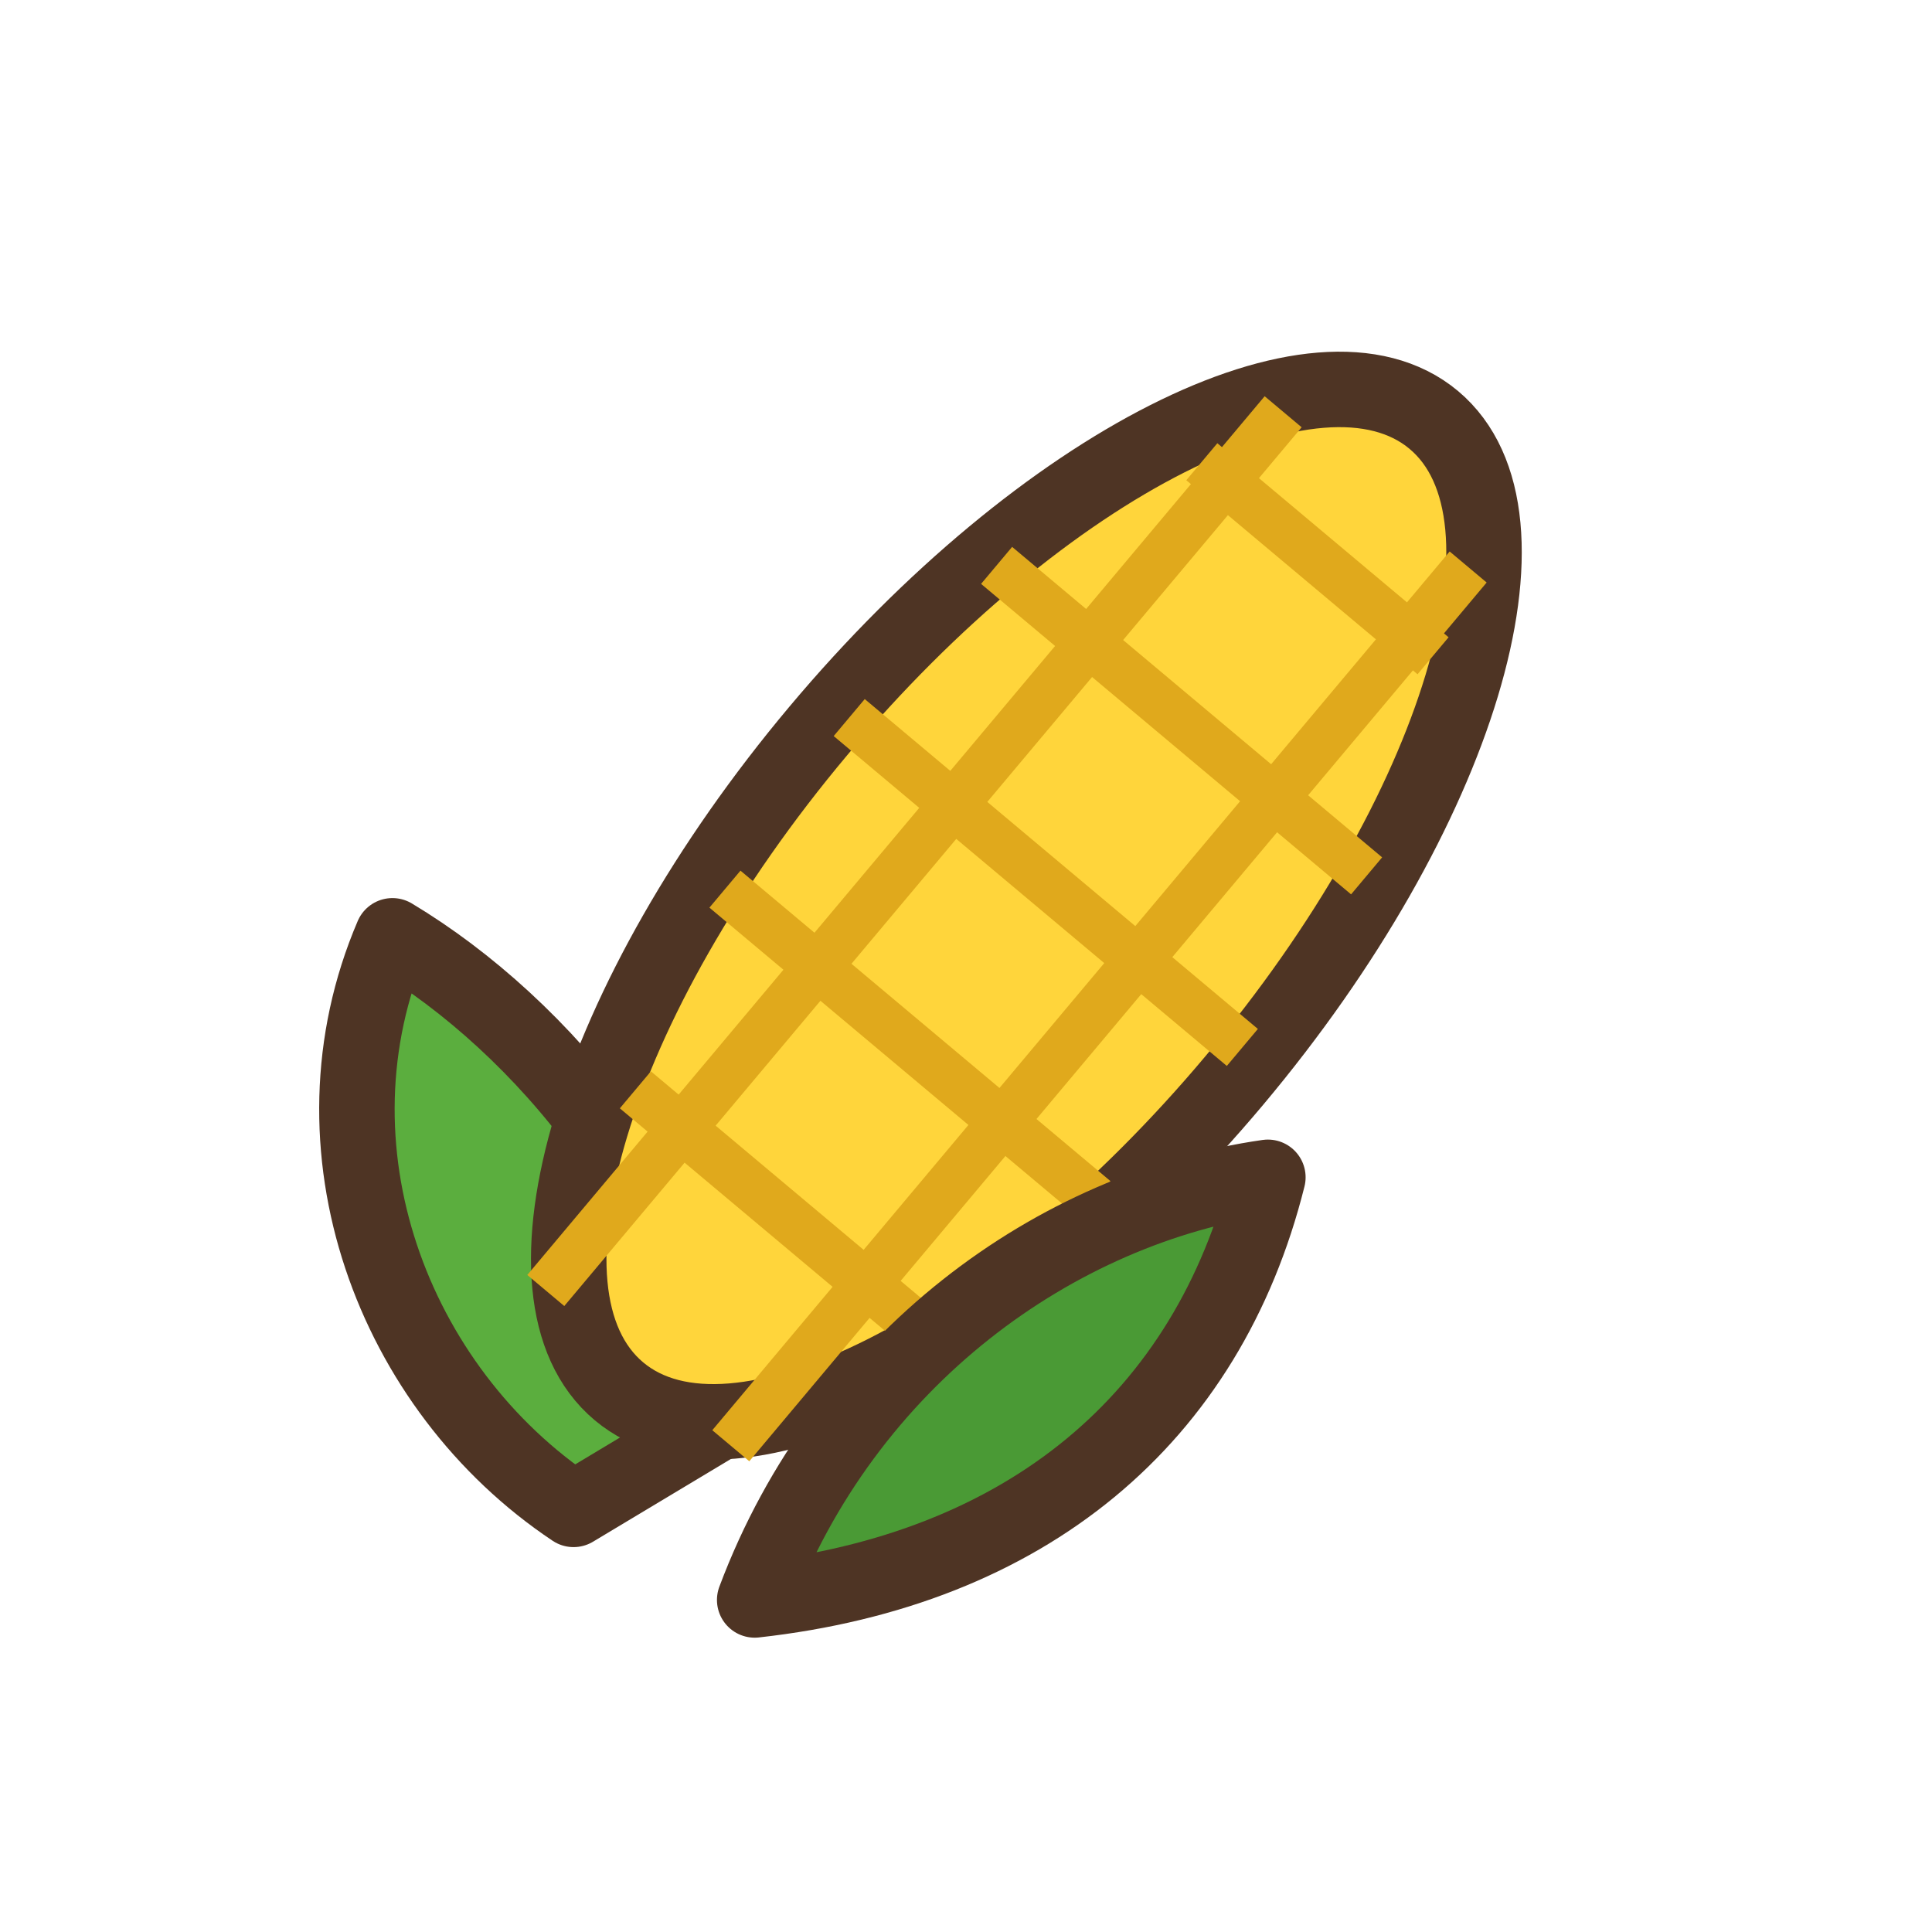
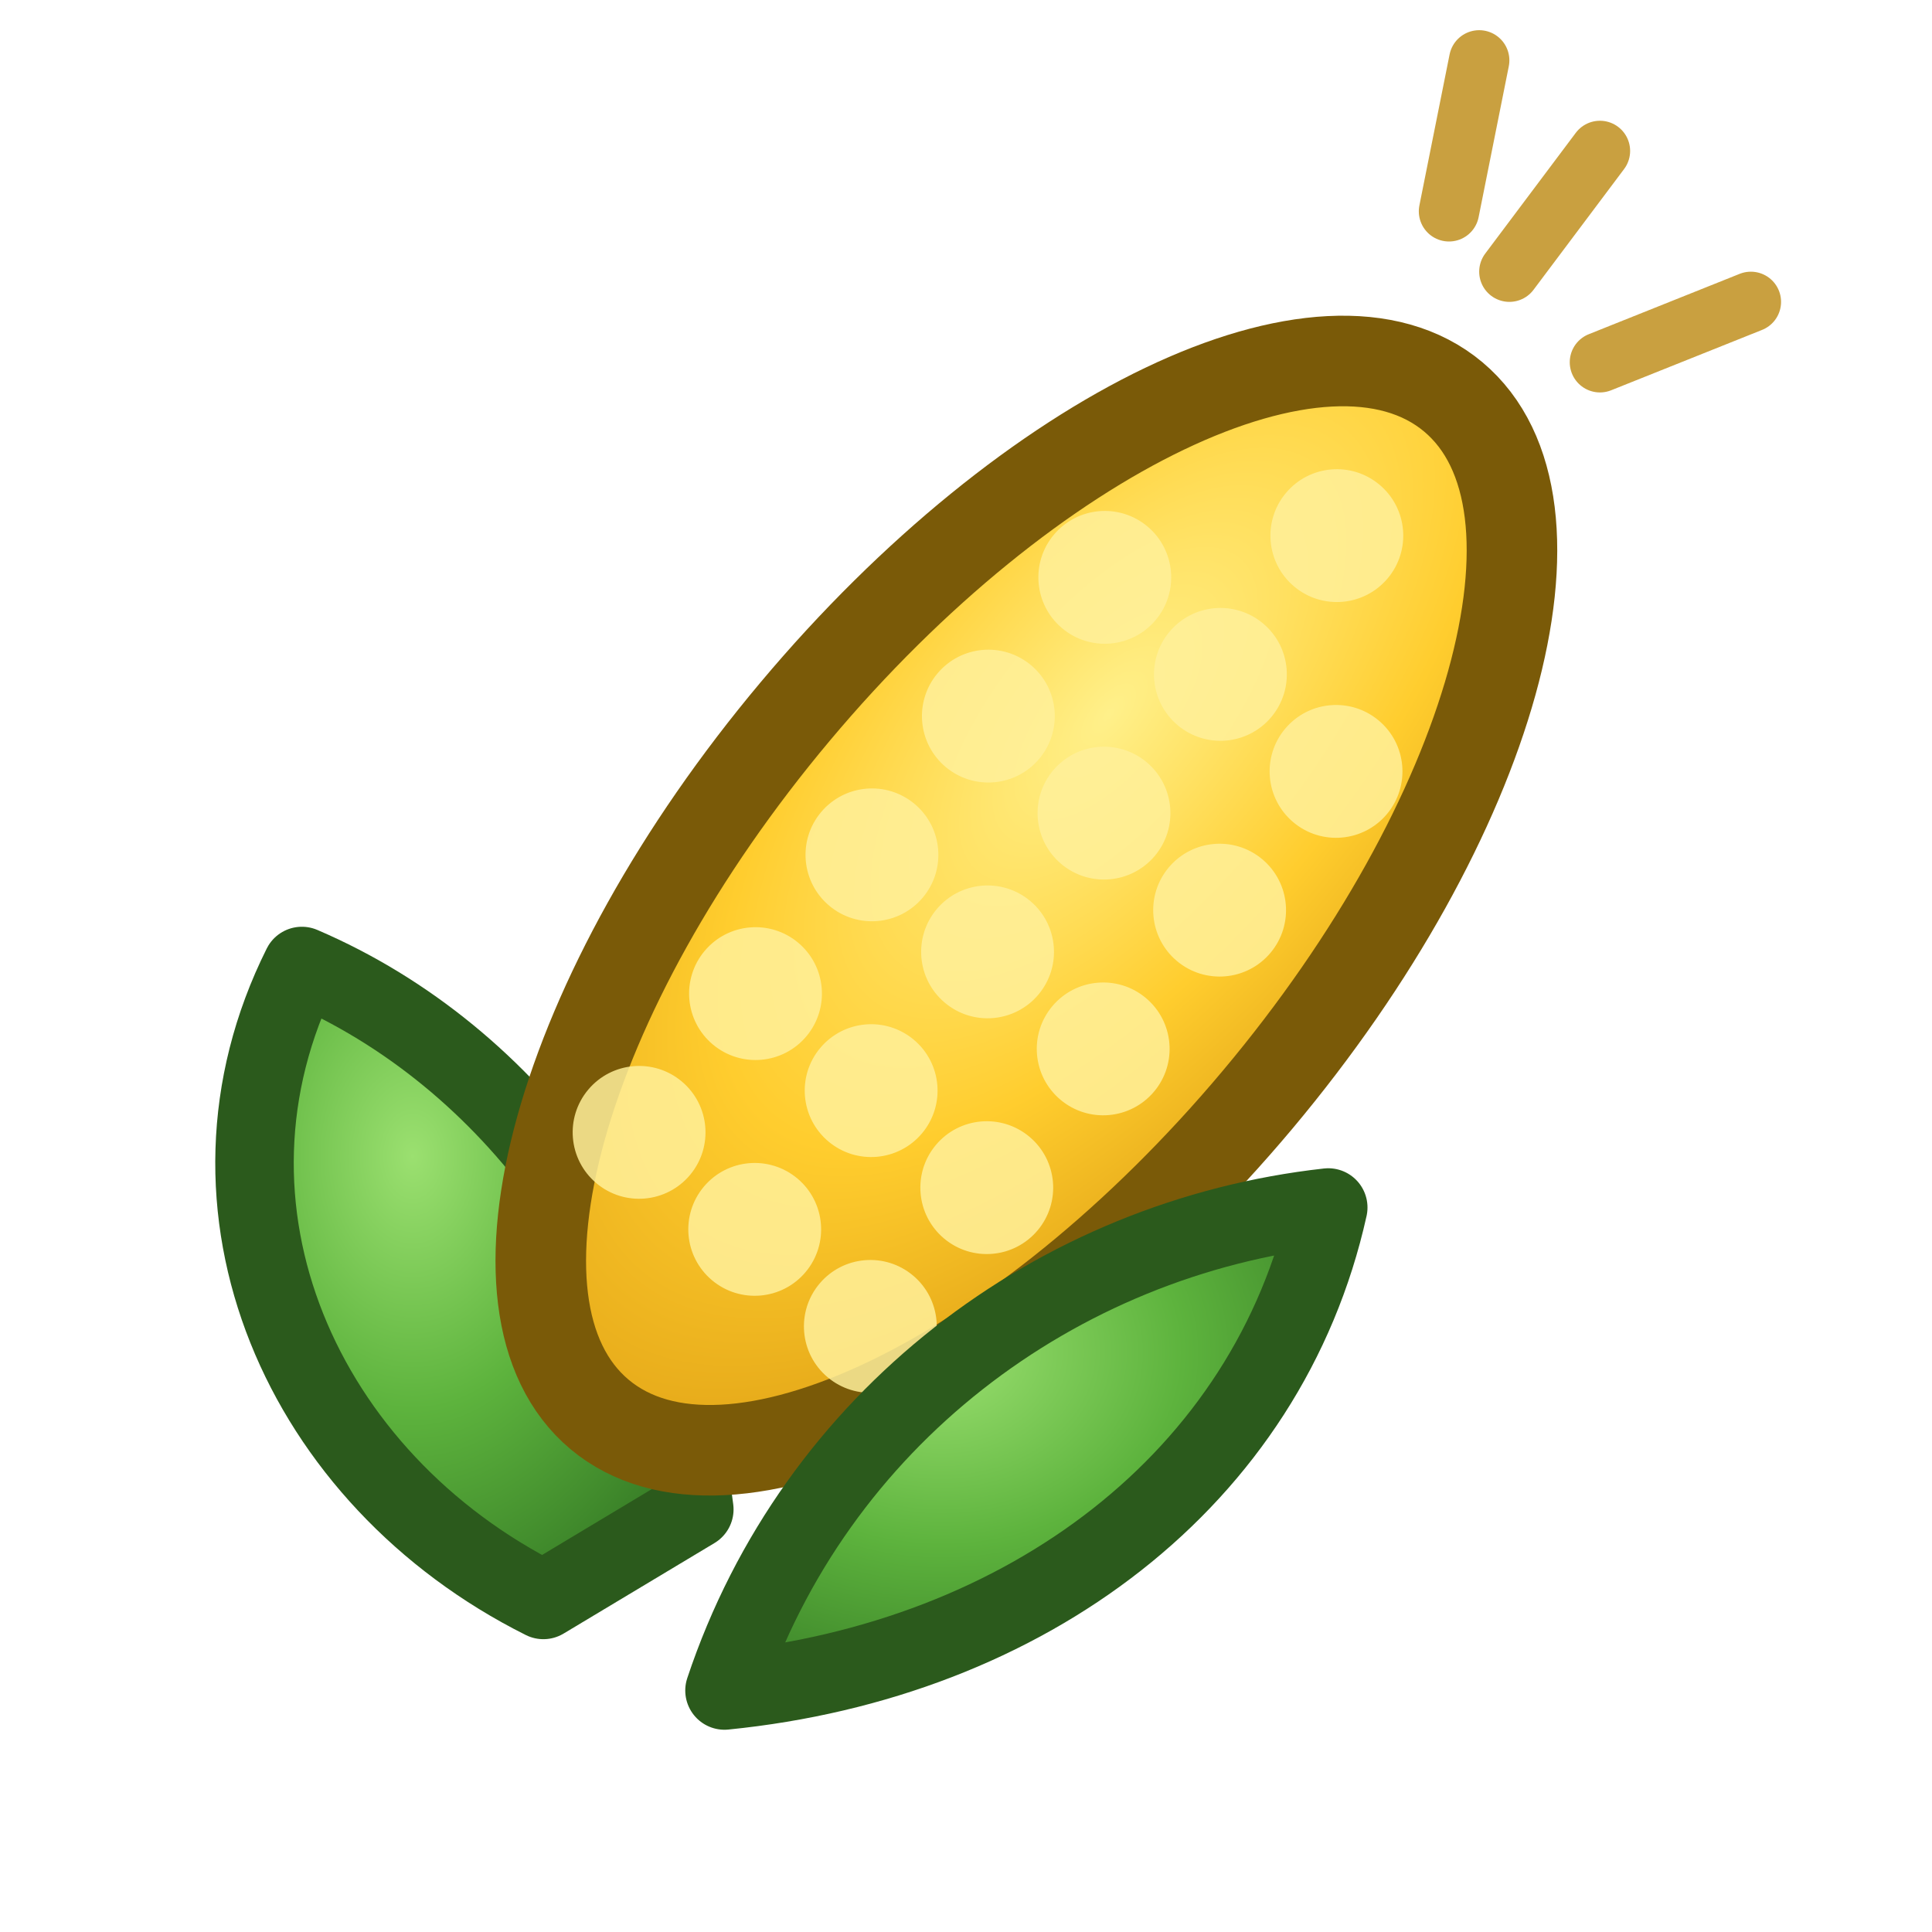
<svg xmlns="http://www.w3.org/2000/svg" viewBox="0 0 64 64">
-   <path d="M19 50c-6-4-9-12-6-19 5 3 10 9 11 16z" fill="#5BAE3E" stroke="#4E3424" stroke-width="2.5" stroke-linejoin="round" stroke-linecap="round" />
+   <defs>
+     <radialGradient id="k1" cx="0.36" cy="0.3" r="0.8">
+       <stop offset="0" stop-color="#9BE070" />
+       <stop offset=".5" stop-color="#5DB33D" />
+       <stop offset="1" stop-color="#357A25" />
+     </radialGradient>
+     <radialGradient id="k" cx="0.4" cy="0.35" r="0.8">
+       <stop offset="0" stop-color="#FFF08A" />
+       <stop offset=".5" stop-color="#FFCD2E" />
+       <stop offset="1" stop-color="#D8960E" />
+     </radialGradient>
+     <radialGradient id="k2" cx="0.36" cy="0.3" r="0.8">
+       <stop offset="0" stop-color="#9BE070" />
+       <stop offset=".5" stop-color="#5DB33D" />
+       <stop offset="1" stop-color="#357A25" />
+     </radialGradient>
+   </defs>
+   <path d="M18 53c-8-4-12-13-8-21 7 3 12 10 13 18z" fill="url(#k1)" stroke="#2B5A1C" stroke-width="2.6" stroke-linejoin="round" stroke-linecap="round" />
  <g transform="rotate(40 34 30)">
-     <ellipse cx="34" cy="30" rx="9" ry="21" fill="#FFD53B" stroke="#4E3424" stroke-width="2.5" stroke-linejoin="round" stroke-linecap="round" />
-     <path d="M26 22h16M25.5 29h17M26 36h16M28 43h12M29 15h10M30 12v38M38 12v38" stroke="#E0A91C" stroke-width="1.6" fill="none" />
+     <ellipse cx="34" cy="30" rx="10" ry="22" fill="url(#k)" stroke="#7A5A08" stroke-width="3" stroke-linejoin="round" stroke-linecap="round" />
+     <circle cx="34" cy="14" r="2.2" fill="#FFF09A" opacity=".85" />
+     <circle cx="29" cy="20" r="2.2" fill="#FFF09A" opacity=".85" />
+     <circle cx="34" cy="20" r="2.2" fill="#FFF09A" opacity=".85" />
+     <circle cx="39" cy="20" r="2.2" fill="#FFF09A" opacity=".85" />
+     <circle cx="29" cy="26" r="2.2" fill="#FFF09A" opacity=".85" />
+     <circle cx="34" cy="26" r="2.2" fill="#FFF09A" opacity=".85" />
+     <circle cx="39" cy="26" r="2.2" fill="#FFF09A" opacity=".85" />
+     <circle cx="29" cy="32" r="2.2" fill="#FFF09A" opacity=".85" />
+     <circle cx="34" cy="32" r="2.2" fill="#FFF09A" opacity=".85" />
+     <circle cx="39" cy="32" r="2.2" fill="#FFF09A" opacity=".85" />
+     <circle cx="29" cy="38" r="2.2" fill="#FFF09A" opacity=".85" />
+     <circle cx="34" cy="38" r="2.2" fill="#FFF09A" opacity=".85" />
+     <circle cx="39" cy="38" r="2.2" fill="#FFF09A" opacity=".85" />
+     <circle cx="29" cy="44" r="2.2" fill="#FFF09A" opacity=".85" />
+     <circle cx="34" cy="44" r="2.2" fill="#FFF09A" opacity=".85" />
+     <circle cx="39" cy="44" r="2.2" fill="#FFF09A" opacity=".85" />
  </g>
-   <path d="M25 53c3-8 10-13 17-14-2 8-8 13-17 14z" fill="#4A9A35" stroke="#4E3424" stroke-width="2.5" stroke-linejoin="round" stroke-linecap="round" />
+   <path d="M24 56c3-9 11-15 20-16-2 9-10 15-20 16z" fill="url(#k2)" stroke="#2B5A1C" stroke-width="2.6" stroke-linejoin="round" stroke-linecap="round" />
+   <path d="M50 9l3-4M53 12l5-2M48 7l1-5" fill="none" stroke="#C9A040" stroke-width="2" stroke-linecap="round" stroke-linejoin="round" opacity="1" />
</svg>
